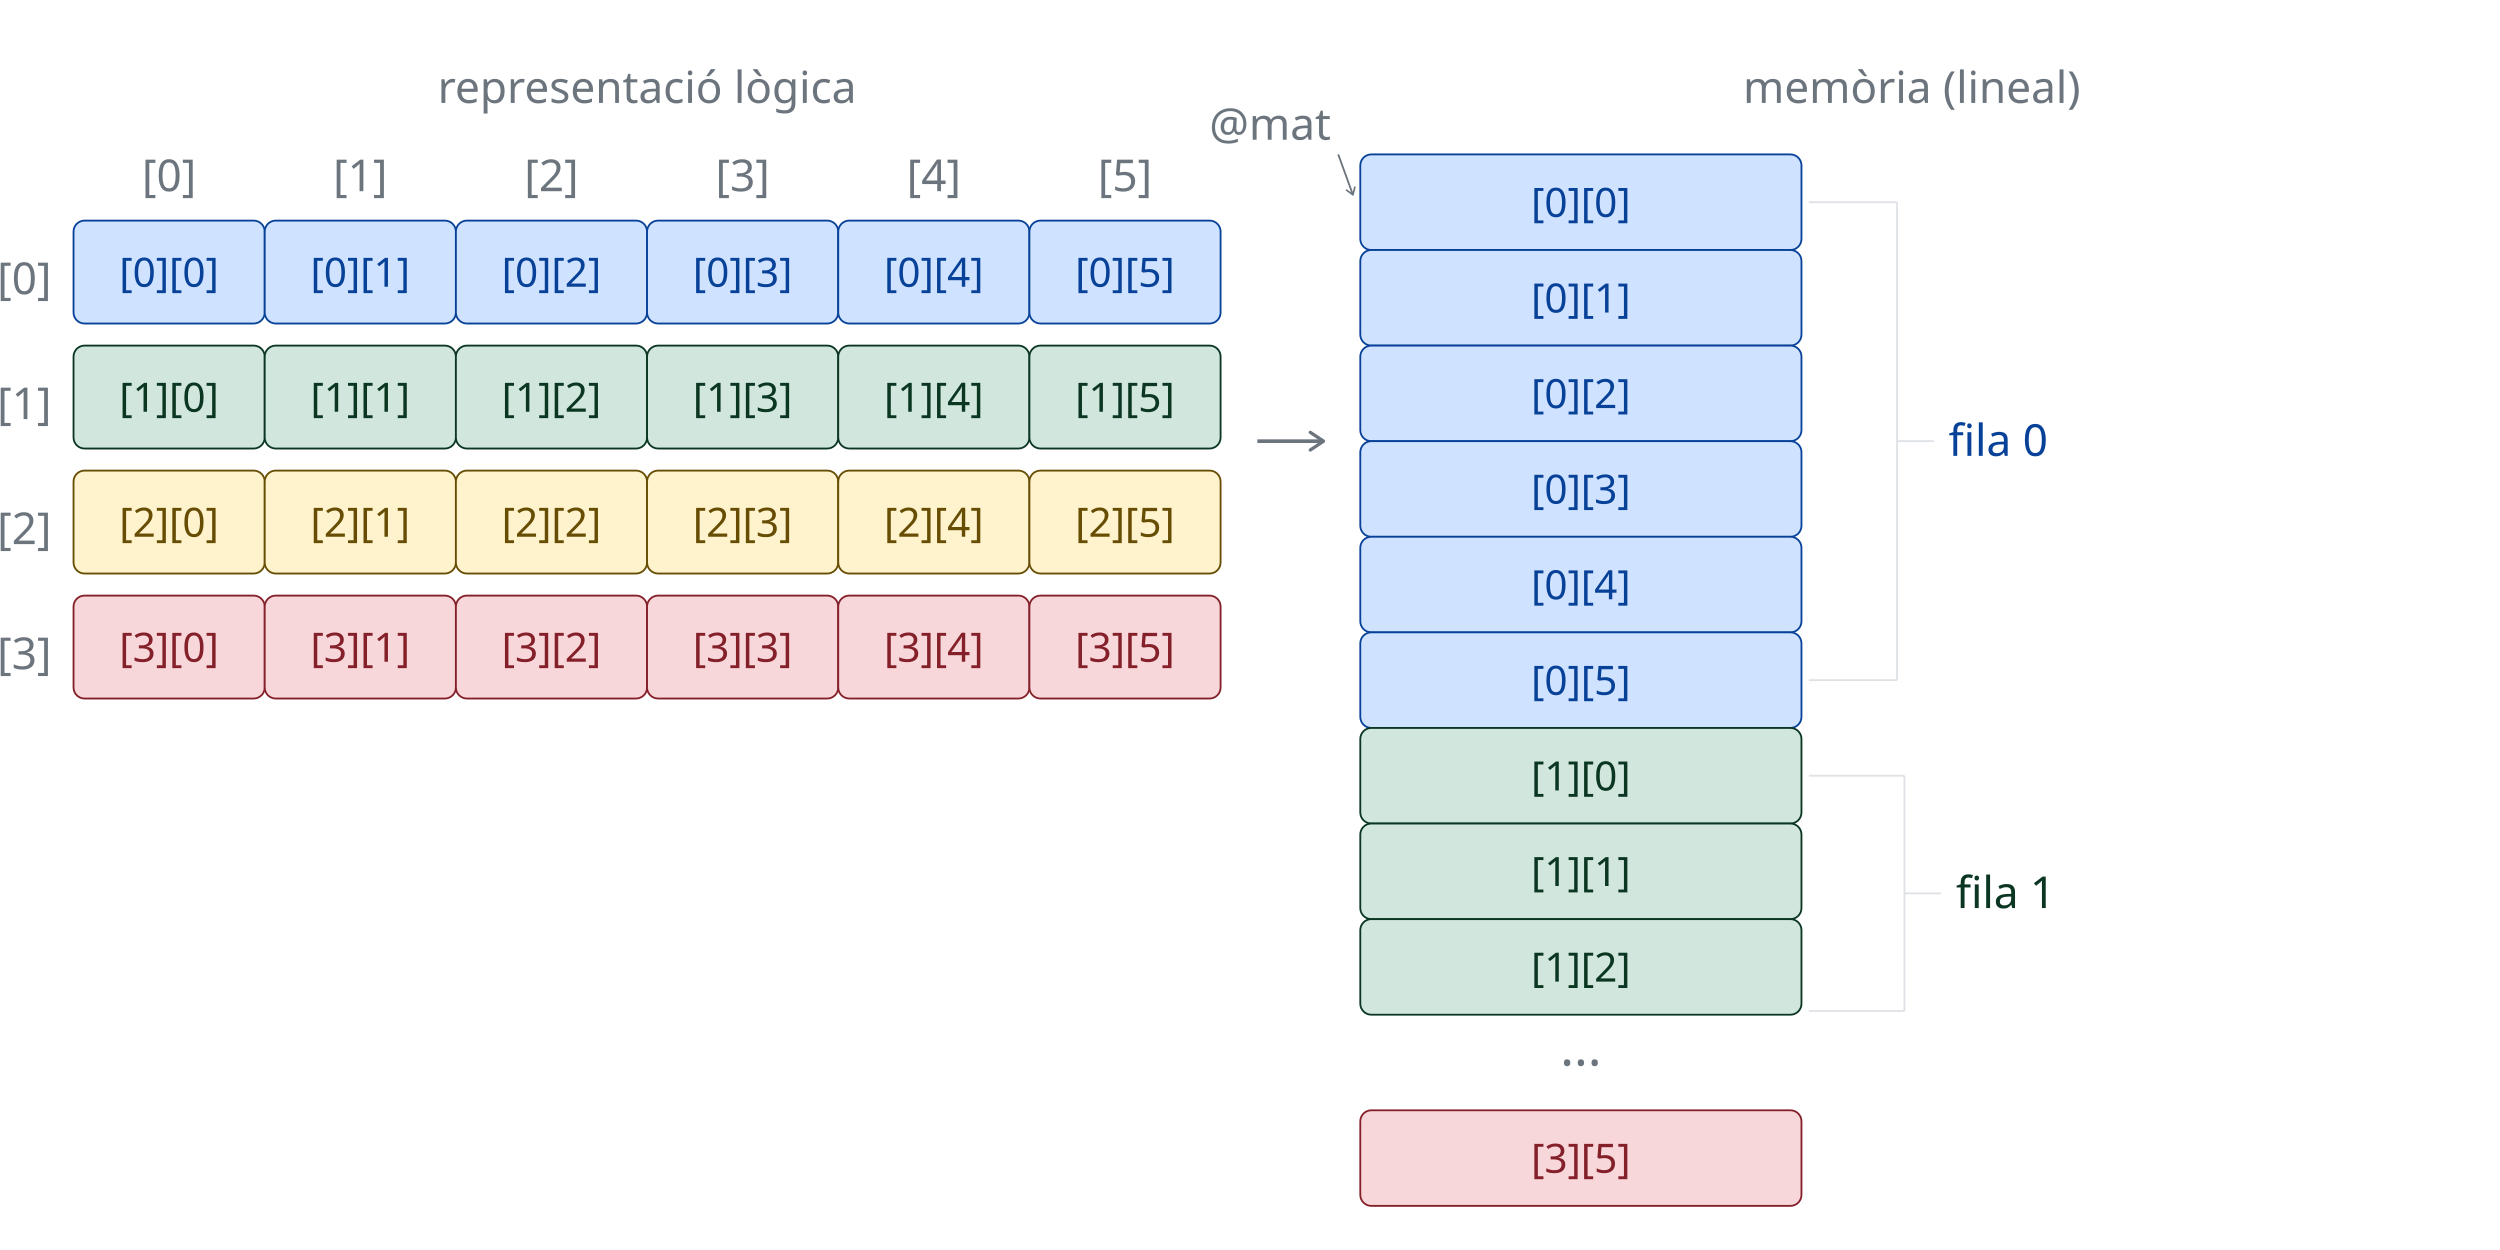
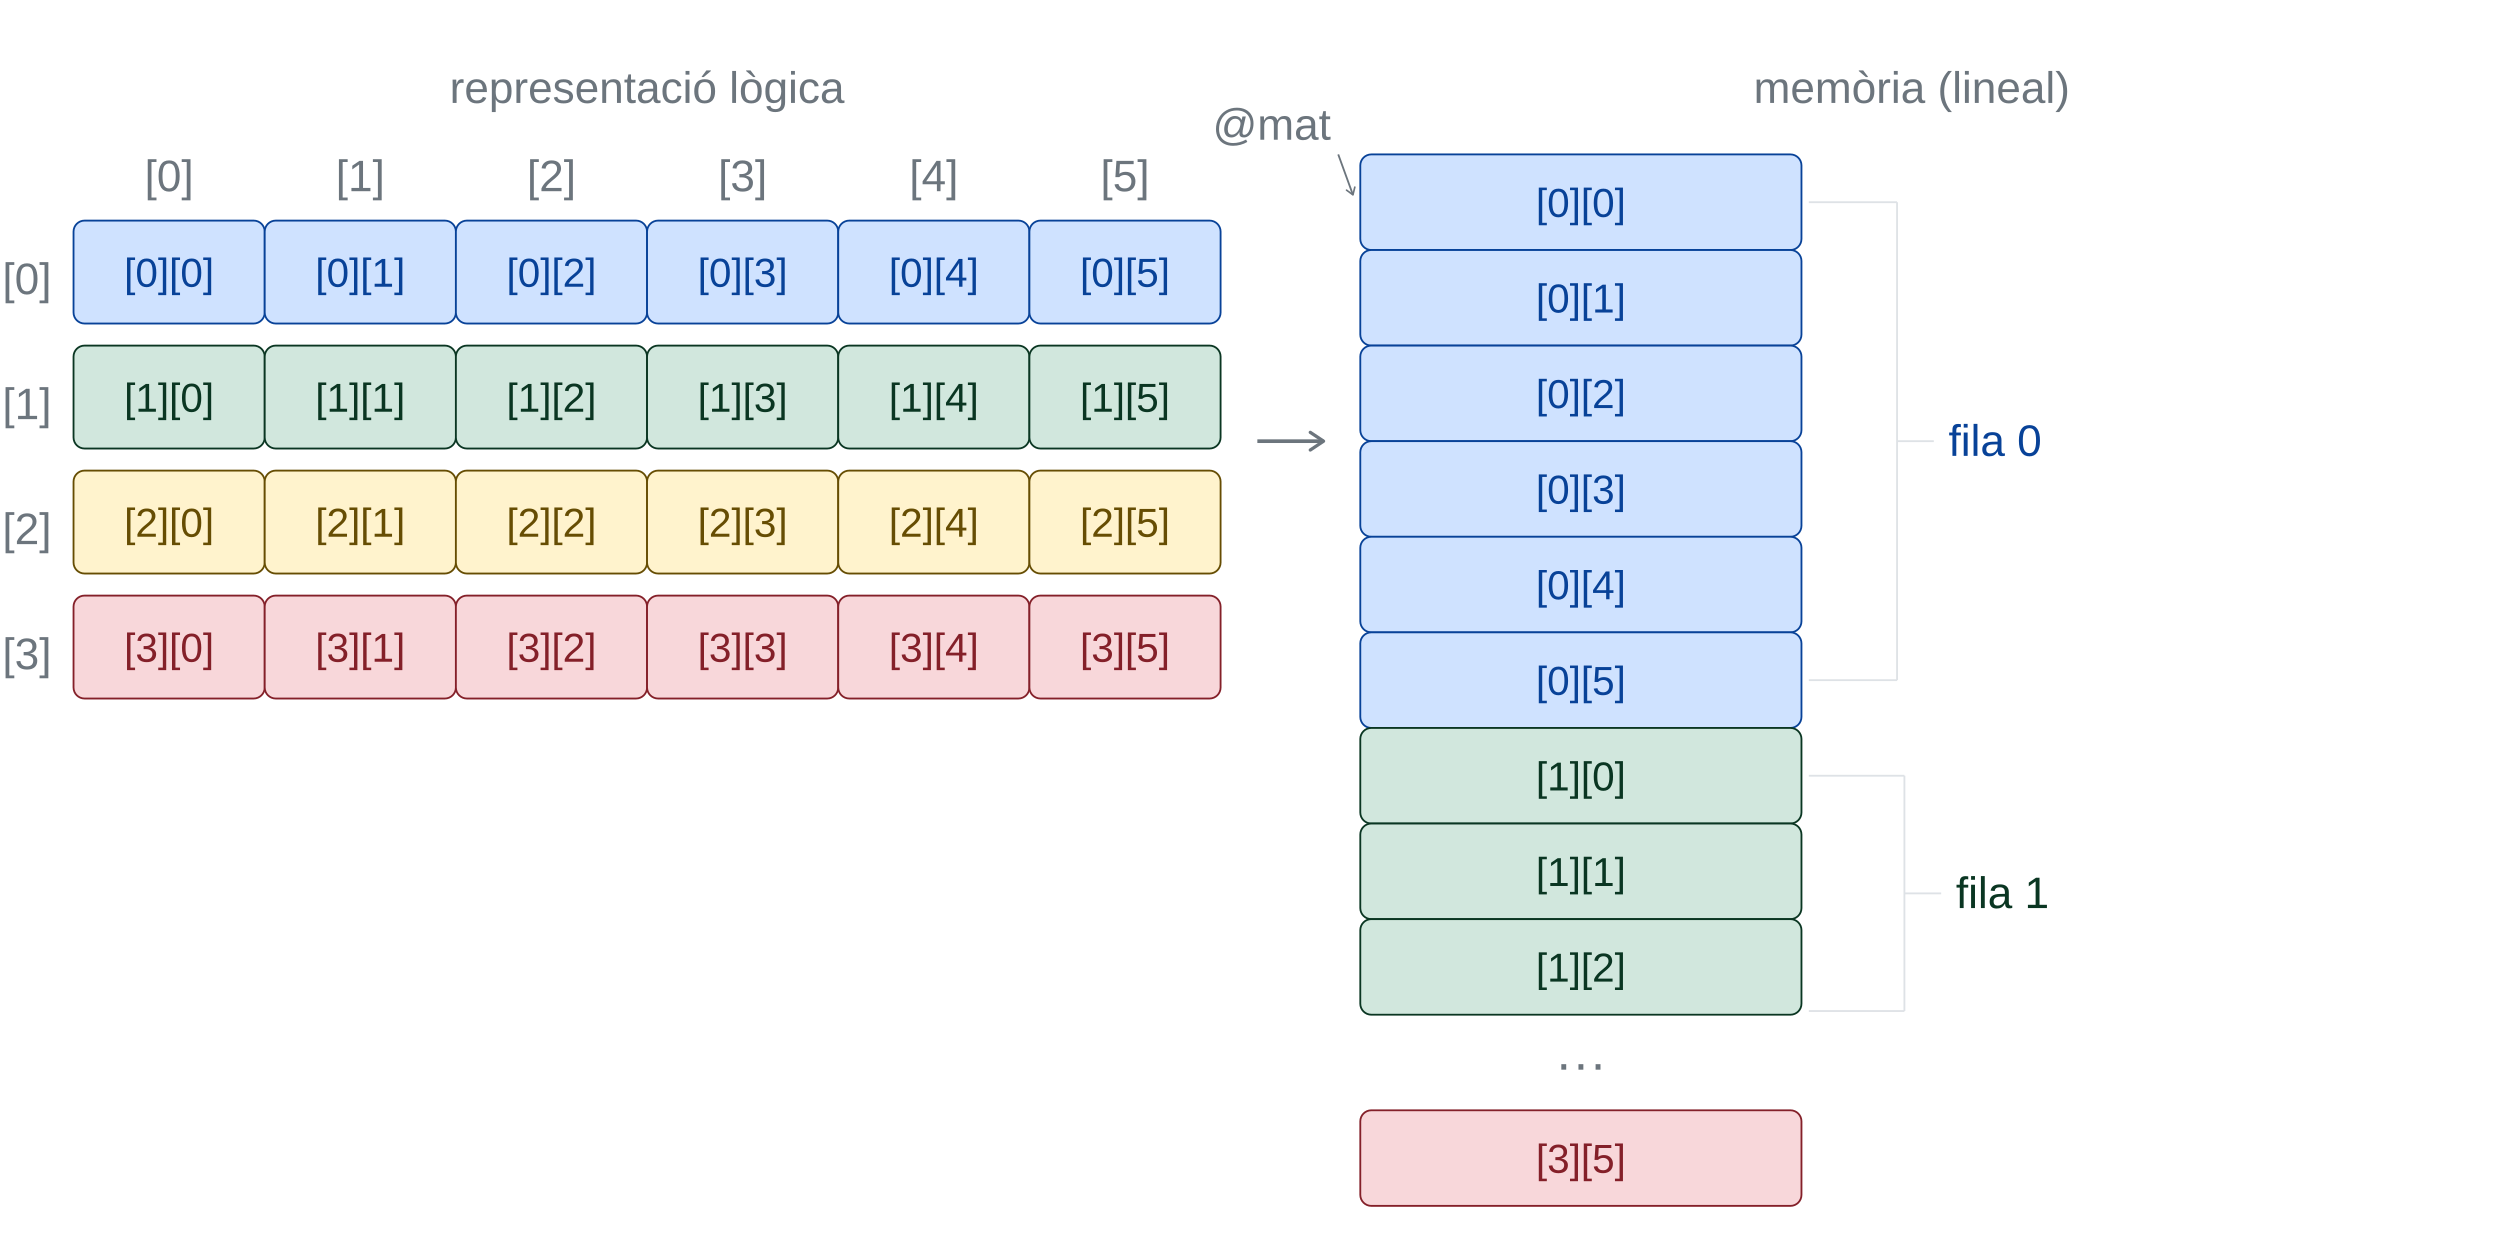
<svg xmlns="http://www.w3.org/2000/svg" width="680" height="340" viewBox="0 0 680 340" role="img">
  <defs>
    <marker id="arrow" viewBox="0 0 10 10" refX="8" refY="5" markerWidth="6" markerHeight="6" orient="auto-start-reverse">
      <path d="M2 1L8 5L2 9" fill="none" stroke="#6c757d" stroke-width="1.5" stroke-linecap="round" stroke-linejoin="round" />
    </marker>
  </defs>
-   <text x="176" y="28" font-family="'Source Sans Pro', sans-serif" font-size="12" fill="#6c757d" text-anchor="middle">representació lògica</text>
-   <text x="520" y="28" font-family="'Source Sans Pro', sans-serif" font-size="12" fill="#6c757d" text-anchor="middle">memòria (lineal)</text>
-   <text x="46" y="52" font-family="'Source Sans Pro', sans-serif" font-size="12" fill="#6c757d" text-anchor="middle">[0]</text>
-   <text x="98" y="52" font-family="'Source Sans Pro', sans-serif" font-size="12" fill="#6c757d" text-anchor="middle">[1]</text>
-   <text x="150" y="52" font-family="'Source Sans Pro', sans-serif" font-size="12" fill="#6c757d" text-anchor="middle">[2]</text>
-   <text x="202" y="52" font-family="'Source Sans Pro', sans-serif" font-size="12" fill="#6c757d" text-anchor="middle">[3]</text>
-   <text x="254" y="52" font-family="'Source Sans Pro', sans-serif" font-size="12" fill="#6c757d" text-anchor="middle">[4]</text>
-   <text x="306" y="52" font-family="'Source Sans Pro', sans-serif" font-size="12" fill="#6c757d" text-anchor="middle">[5]</text>
-   <text x="14" y="80" font-family="'Source Sans Pro', sans-serif" font-size="12" fill="#6c757d" text-anchor="end">[0]</text>
-   <text x="14" y="114" font-family="'Source Sans Pro', sans-serif" font-size="12" fill="#6c757d" text-anchor="end">[1]</text>
-   <text x="14" y="148" font-family="'Source Sans Pro', sans-serif" font-size="12" fill="#6c757d" text-anchor="end">[2]</text>
-   <text x="14" y="182" font-family="'Source Sans Pro', sans-serif" font-size="12" fill="#6c757d" text-anchor="end">[3]</text>
+   <text x="176" y="28" font-family="'Liberation Sans', Arial, Helvetica, sans-serif" font-size="12" fill="#6c757d" text-anchor="middle">representació lògica</text>
+   <text x="520" y="28" font-family="'Liberation Sans', Arial, Helvetica, sans-serif" font-size="12" fill="#6c757d" text-anchor="middle">memòria (lineal)</text>
+   <text x="46" y="52" font-family="'Liberation Sans', Arial, Helvetica, sans-serif" font-size="12" fill="#6c757d" text-anchor="middle">[0]</text>
+   <text x="98" y="52" font-family="'Liberation Sans', Arial, Helvetica, sans-serif" font-size="12" fill="#6c757d" text-anchor="middle">[1]</text>
+   <text x="150" y="52" font-family="'Liberation Sans', Arial, Helvetica, sans-serif" font-size="12" fill="#6c757d" text-anchor="middle">[2]</text>
+   <text x="202" y="52" font-family="'Liberation Sans', Arial, Helvetica, sans-serif" font-size="12" fill="#6c757d" text-anchor="middle">[3]</text>
+   <text x="254" y="52" font-family="'Liberation Sans', Arial, Helvetica, sans-serif" font-size="12" fill="#6c757d" text-anchor="middle">[4]</text>
+   <text x="306" y="52" font-family="'Liberation Sans', Arial, Helvetica, sans-serif" font-size="12" fill="#6c757d" text-anchor="middle">[5]</text>
+   <text x="14" y="80" font-family="'Liberation Sans', Arial, Helvetica, sans-serif" font-size="12" fill="#6c757d" text-anchor="end">[0]</text>
+   <text x="14" y="114" font-family="'Liberation Sans', Arial, Helvetica, sans-serif" font-size="12" fill="#6c757d" text-anchor="end">[1]</text>
+   <text x="14" y="148" font-family="'Liberation Sans', Arial, Helvetica, sans-serif" font-size="12" fill="#6c757d" text-anchor="end">[2]</text>
+   <text x="14" y="182" font-family="'Liberation Sans', Arial, Helvetica, sans-serif" font-size="12" fill="#6c757d" text-anchor="end">[3]</text>
  <rect x="20" y="60" width="52" height="28" rx="3" fill="#cfe2ff" stroke="#084298" stroke-width="0.5" />
  <rect x="72" y="60" width="52" height="28" rx="3" fill="#cfe2ff" stroke="#084298" stroke-width="0.5" />
  <rect x="124" y="60" width="52" height="28" rx="3" fill="#cfe2ff" stroke="#084298" stroke-width="0.5" />
  <rect x="176" y="60" width="52" height="28" rx="3" fill="#cfe2ff" stroke="#084298" stroke-width="0.5" />
  <rect x="228" y="60" width="52" height="28" rx="3" fill="#cfe2ff" stroke="#084298" stroke-width="0.5" />
  <rect x="280" y="60" width="52" height="28" rx="3" fill="#cfe2ff" stroke="#084298" stroke-width="0.5" />
-   <text x="46" y="78" font-family="'Source Sans Pro', sans-serif" font-size="11" fill="#084298" text-anchor="middle">[0][0]</text>
-   <text x="98" y="78" font-family="'Source Sans Pro', sans-serif" font-size="11" fill="#084298" text-anchor="middle">[0][1]</text>
-   <text x="150" y="78" font-family="'Source Sans Pro', sans-serif" font-size="11" fill="#084298" text-anchor="middle">[0][2]</text>
-   <text x="202" y="78" font-family="'Source Sans Pro', sans-serif" font-size="11" fill="#084298" text-anchor="middle">[0][3]</text>
-   <text x="254" y="78" font-family="'Source Sans Pro', sans-serif" font-size="11" fill="#084298" text-anchor="middle">[0][4]</text>
-   <text x="306" y="78" font-family="'Source Sans Pro', sans-serif" font-size="11" fill="#084298" text-anchor="middle">[0][5]</text>
+   <text x="46" y="78" font-family="'Liberation Sans', Arial, Helvetica, sans-serif" font-size="11" fill="#084298" text-anchor="middle">[0][0]</text>
+   <text x="98" y="78" font-family="'Liberation Sans', Arial, Helvetica, sans-serif" font-size="11" fill="#084298" text-anchor="middle">[0][1]</text>
+   <text x="150" y="78" font-family="'Liberation Sans', Arial, Helvetica, sans-serif" font-size="11" fill="#084298" text-anchor="middle">[0][2]</text>
+   <text x="202" y="78" font-family="'Liberation Sans', Arial, Helvetica, sans-serif" font-size="11" fill="#084298" text-anchor="middle">[0][3]</text>
+   <text x="254" y="78" font-family="'Liberation Sans', Arial, Helvetica, sans-serif" font-size="11" fill="#084298" text-anchor="middle">[0][4]</text>
+   <text x="306" y="78" font-family="'Liberation Sans', Arial, Helvetica, sans-serif" font-size="11" fill="#084298" text-anchor="middle">[0][5]</text>
  <rect x="20" y="94" width="52" height="28" rx="3" fill="#d1e7dd" stroke="#0a3622" stroke-width="0.5" />
  <rect x="72" y="94" width="52" height="28" rx="3" fill="#d1e7dd" stroke="#0a3622" stroke-width="0.5" />
  <rect x="124" y="94" width="52" height="28" rx="3" fill="#d1e7dd" stroke="#0a3622" stroke-width="0.5" />
  <rect x="176" y="94" width="52" height="28" rx="3" fill="#d1e7dd" stroke="#0a3622" stroke-width="0.5" />
  <rect x="228" y="94" width="52" height="28" rx="3" fill="#d1e7dd" stroke="#0a3622" stroke-width="0.5" />
  <rect x="280" y="94" width="52" height="28" rx="3" fill="#d1e7dd" stroke="#0a3622" stroke-width="0.5" />
-   <text x="46" y="112" font-family="'Source Sans Pro', sans-serif" font-size="11" fill="#0a3622" text-anchor="middle">[1][0]</text>
-   <text x="98" y="112" font-family="'Source Sans Pro', sans-serif" font-size="11" fill="#0a3622" text-anchor="middle">[1][1]</text>
-   <text x="150" y="112" font-family="'Source Sans Pro', sans-serif" font-size="11" fill="#0a3622" text-anchor="middle">[1][2]</text>
-   <text x="202" y="112" font-family="'Source Sans Pro', sans-serif" font-size="11" fill="#0a3622" text-anchor="middle">[1][3]</text>
-   <text x="254" y="112" font-family="'Source Sans Pro', sans-serif" font-size="11" fill="#0a3622" text-anchor="middle">[1][4]</text>
-   <text x="306" y="112" font-family="'Source Sans Pro', sans-serif" font-size="11" fill="#0a3622" text-anchor="middle">[1][5]</text>
+   <text x="46" y="112" font-family="'Liberation Sans', Arial, Helvetica, sans-serif" font-size="11" fill="#0a3622" text-anchor="middle">[1][0]</text>
+   <text x="98" y="112" font-family="'Liberation Sans', Arial, Helvetica, sans-serif" font-size="11" fill="#0a3622" text-anchor="middle">[1][1]</text>
+   <text x="150" y="112" font-family="'Liberation Sans', Arial, Helvetica, sans-serif" font-size="11" fill="#0a3622" text-anchor="middle">[1][2]</text>
+   <text x="202" y="112" font-family="'Liberation Sans', Arial, Helvetica, sans-serif" font-size="11" fill="#0a3622" text-anchor="middle">[1][3]</text>
+   <text x="254" y="112" font-family="'Liberation Sans', Arial, Helvetica, sans-serif" font-size="11" fill="#0a3622" text-anchor="middle">[1][4]</text>
+   <text x="306" y="112" font-family="'Liberation Sans', Arial, Helvetica, sans-serif" font-size="11" fill="#0a3622" text-anchor="middle">[1][5]</text>
  <rect x="20" y="128" width="52" height="28" rx="3" fill="#fff3cd" stroke="#664d03" stroke-width="0.5" />
  <rect x="72" y="128" width="52" height="28" rx="3" fill="#fff3cd" stroke="#664d03" stroke-width="0.5" />
  <rect x="124" y="128" width="52" height="28" rx="3" fill="#fff3cd" stroke="#664d03" stroke-width="0.5" />
  <rect x="176" y="128" width="52" height="28" rx="3" fill="#fff3cd" stroke="#664d03" stroke-width="0.5" />
  <rect x="228" y="128" width="52" height="28" rx="3" fill="#fff3cd" stroke="#664d03" stroke-width="0.5" />
  <rect x="280" y="128" width="52" height="28" rx="3" fill="#fff3cd" stroke="#664d03" stroke-width="0.5" />
-   <text x="46" y="146" font-family="'Source Sans Pro', sans-serif" font-size="11" fill="#664d03" text-anchor="middle">[2][0]</text>
-   <text x="98" y="146" font-family="'Source Sans Pro', sans-serif" font-size="11" fill="#664d03" text-anchor="middle">[2][1]</text>
-   <text x="150" y="146" font-family="'Source Sans Pro', sans-serif" font-size="11" fill="#664d03" text-anchor="middle">[2][2]</text>
-   <text x="202" y="146" font-family="'Source Sans Pro', sans-serif" font-size="11" fill="#664d03" text-anchor="middle">[2][3]</text>
-   <text x="254" y="146" font-family="'Source Sans Pro', sans-serif" font-size="11" fill="#664d03" text-anchor="middle">[2][4]</text>
-   <text x="306" y="146" font-family="'Source Sans Pro', sans-serif" font-size="11" fill="#664d03" text-anchor="middle">[2][5]</text>
+   <text x="46" y="146" font-family="'Liberation Sans', Arial, Helvetica, sans-serif" font-size="11" fill="#664d03" text-anchor="middle">[2][0]</text>
+   <text x="98" y="146" font-family="'Liberation Sans', Arial, Helvetica, sans-serif" font-size="11" fill="#664d03" text-anchor="middle">[2][1]</text>
+   <text x="150" y="146" font-family="'Liberation Sans', Arial, Helvetica, sans-serif" font-size="11" fill="#664d03" text-anchor="middle">[2][2]</text>
+   <text x="202" y="146" font-family="'Liberation Sans', Arial, Helvetica, sans-serif" font-size="11" fill="#664d03" text-anchor="middle">[2][3]</text>
+   <text x="254" y="146" font-family="'Liberation Sans', Arial, Helvetica, sans-serif" font-size="11" fill="#664d03" text-anchor="middle">[2][4]</text>
+   <text x="306" y="146" font-family="'Liberation Sans', Arial, Helvetica, sans-serif" font-size="11" fill="#664d03" text-anchor="middle">[2][5]</text>
  <rect x="20" y="162" width="52" height="28" rx="3" fill="#f8d7da" stroke="#842029" stroke-width="0.5" />
  <rect x="72" y="162" width="52" height="28" rx="3" fill="#f8d7da" stroke="#842029" stroke-width="0.5" />
  <rect x="124" y="162" width="52" height="28" rx="3" fill="#f8d7da" stroke="#842029" stroke-width="0.5" />
  <rect x="176" y="162" width="52" height="28" rx="3" fill="#f8d7da" stroke="#842029" stroke-width="0.5" />
  <rect x="228" y="162" width="52" height="28" rx="3" fill="#f8d7da" stroke="#842029" stroke-width="0.5" />
  <rect x="280" y="162" width="52" height="28" rx="3" fill="#f8d7da" stroke="#842029" stroke-width="0.5" />
-   <text x="46" y="180" font-family="'Source Sans Pro', sans-serif" font-size="11" fill="#842029" text-anchor="middle">[3][0]</text>
-   <text x="98" y="180" font-family="'Source Sans Pro', sans-serif" font-size="11" fill="#842029" text-anchor="middle">[3][1]</text>
-   <text x="150" y="180" font-family="'Source Sans Pro', sans-serif" font-size="11" fill="#842029" text-anchor="middle">[3][2]</text>
-   <text x="202" y="180" font-family="'Source Sans Pro', sans-serif" font-size="11" fill="#842029" text-anchor="middle">[3][3]</text>
-   <text x="254" y="180" font-family="'Source Sans Pro', sans-serif" font-size="11" fill="#842029" text-anchor="middle">[3][4]</text>
-   <text x="306" y="180" font-family="'Source Sans Pro', sans-serif" font-size="11" fill="#842029" text-anchor="middle">[3][5]</text>
+   <text x="46" y="180" font-family="'Liberation Sans', Arial, Helvetica, sans-serif" font-size="11" fill="#842029" text-anchor="middle">[3][0]</text>
+   <text x="98" y="180" font-family="'Liberation Sans', Arial, Helvetica, sans-serif" font-size="11" fill="#842029" text-anchor="middle">[3][1]</text>
+   <text x="150" y="180" font-family="'Liberation Sans', Arial, Helvetica, sans-serif" font-size="11" fill="#842029" text-anchor="middle">[3][2]</text>
+   <text x="202" y="180" font-family="'Liberation Sans', Arial, Helvetica, sans-serif" font-size="11" fill="#842029" text-anchor="middle">[3][3]</text>
+   <text x="254" y="180" font-family="'Liberation Sans', Arial, Helvetica, sans-serif" font-size="11" fill="#842029" text-anchor="middle">[3][4]</text>
+   <text x="306" y="180" font-family="'Liberation Sans', Arial, Helvetica, sans-serif" font-size="11" fill="#842029" text-anchor="middle">[3][5]</text>
  <line x1="342" y1="120" x2="360" y2="120" stroke="#6c757d" stroke-width="1" marker-end="url(#arrow)" />
  <rect x="370" y="42" width="120" height="26" rx="3" fill="#cfe2ff" stroke="#084298" stroke-width="0.5" />
-   <text x="430" y="59" font-family="'Source Sans Pro', sans-serif" font-size="11" fill="#084298" text-anchor="middle">[0][0]</text>
+   <text x="430" y="59" font-family="'Liberation Sans', Arial, Helvetica, sans-serif" font-size="11" fill="#084298" text-anchor="middle">[0][0]</text>
  <rect x="370" y="68" width="120" height="26" rx="3" fill="#cfe2ff" stroke="#084298" stroke-width="0.5" />
-   <text x="430" y="85" font-family="'Source Sans Pro', sans-serif" font-size="11" fill="#084298" text-anchor="middle">[0][1]</text>
+   <text x="430" y="85" font-family="'Liberation Sans', Arial, Helvetica, sans-serif" font-size="11" fill="#084298" text-anchor="middle">[0][1]</text>
  <rect x="370" y="94" width="120" height="26" rx="3" fill="#cfe2ff" stroke="#084298" stroke-width="0.5" />
-   <text x="430" y="111" font-family="'Source Sans Pro', sans-serif" font-size="11" fill="#084298" text-anchor="middle">[0][2]</text>
+   <text x="430" y="111" font-family="'Liberation Sans', Arial, Helvetica, sans-serif" font-size="11" fill="#084298" text-anchor="middle">[0][2]</text>
  <rect x="370" y="120" width="120" height="26" rx="3" fill="#cfe2ff" stroke="#084298" stroke-width="0.5" />
-   <text x="430" y="137" font-family="'Source Sans Pro', sans-serif" font-size="11" fill="#084298" text-anchor="middle">[0][3]</text>
+   <text x="430" y="137" font-family="'Liberation Sans', Arial, Helvetica, sans-serif" font-size="11" fill="#084298" text-anchor="middle">[0][3]</text>
  <rect x="370" y="146" width="120" height="26" rx="3" fill="#cfe2ff" stroke="#084298" stroke-width="0.5" />
-   <text x="430" y="163" font-family="'Source Sans Pro', sans-serif" font-size="11" fill="#084298" text-anchor="middle">[0][4]</text>
+   <text x="430" y="163" font-family="'Liberation Sans', Arial, Helvetica, sans-serif" font-size="11" fill="#084298" text-anchor="middle">[0][4]</text>
  <rect x="370" y="172" width="120" height="26" rx="3" fill="#cfe2ff" stroke="#084298" stroke-width="0.5" />
-   <text x="430" y="189" font-family="'Source Sans Pro', sans-serif" font-size="11" fill="#084298" text-anchor="middle">[0][5]</text>
+   <text x="430" y="189" font-family="'Liberation Sans', Arial, Helvetica, sans-serif" font-size="11" fill="#084298" text-anchor="middle">[0][5]</text>
  <rect x="370" y="198" width="120" height="26" rx="3" fill="#d1e7dd" stroke="#0a3622" stroke-width="0.5" />
-   <text x="430" y="215" font-family="'Source Sans Pro', sans-serif" font-size="11" fill="#0a3622" text-anchor="middle">[1][0]</text>
+   <text x="430" y="215" font-family="'Liberation Sans', Arial, Helvetica, sans-serif" font-size="11" fill="#0a3622" text-anchor="middle">[1][0]</text>
  <rect x="370" y="224" width="120" height="26" rx="3" fill="#d1e7dd" stroke="#0a3622" stroke-width="0.5" />
-   <text x="430" y="241" font-family="'Source Sans Pro', sans-serif" font-size="11" fill="#0a3622" text-anchor="middle">[1][1]</text>
+   <text x="430" y="241" font-family="'Liberation Sans', Arial, Helvetica, sans-serif" font-size="11" fill="#0a3622" text-anchor="middle">[1][1]</text>
  <rect x="370" y="250" width="120" height="26" rx="3" fill="#d1e7dd" stroke="#0a3622" stroke-width="0.5" />
-   <text x="430" y="267" font-family="'Source Sans Pro', sans-serif" font-size="11" fill="#0a3622" text-anchor="middle">[1][2]</text>
-   <text x="430" y="294" font-family="'Source Sans Pro', sans-serif" font-size="14" fill="#6c757d" text-anchor="middle">···</text>
+   <text x="430" y="267" font-family="'Liberation Sans', Arial, Helvetica, sans-serif" font-size="11" fill="#0a3622" text-anchor="middle">[1][2]</text>
+   <text x="430" y="294" font-family="'Liberation Sans', Arial, Helvetica, sans-serif" font-size="14" fill="#6c757d" text-anchor="middle">···</text>
  <rect x="370" y="302" width="120" height="26" rx="3" fill="#f8d7da" stroke="#842029" stroke-width="0.5" />
-   <text x="430" y="319" font-family="'Source Sans Pro', sans-serif" font-size="11" fill="#842029" text-anchor="middle">[3][5]</text>
+   <text x="430" y="319" font-family="'Liberation Sans', Arial, Helvetica, sans-serif" font-size="11" fill="#842029" text-anchor="middle">[3][5]</text>
  <line x1="492" y1="55" x2="516" y2="55" stroke="#dee2e6" stroke-width="0.5" />
  <line x1="492" y1="185" x2="516" y2="185" stroke="#dee2e6" stroke-width="0.5" />
  <line x1="516" y1="55" x2="516" y2="185" stroke="#dee2e6" stroke-width="0.5" />
  <line x1="516" y1="120" x2="526" y2="120" stroke="#dee2e6" stroke-width="0.5" />
-   <text x="530" y="124" font-family="'Source Sans Pro', sans-serif" font-size="12" fill="#084298">fila 0</text>
+   <text x="530" y="124" font-family="'Liberation Sans', Arial, Helvetica, sans-serif" font-size="12" fill="#084298">fila 0</text>
  <line x1="492" y1="211" x2="518" y2="211" stroke="#dee2e6" stroke-width="0.5" />
  <line x1="492" y1="275" x2="518" y2="275" stroke="#dee2e6" stroke-width="0.5" />
  <line x1="518" y1="211" x2="518" y2="275" stroke="#dee2e6" stroke-width="0.5" />
  <line x1="518" y1="243" x2="528" y2="243" stroke="#dee2e6" stroke-width="0.5" />
-   <text x="532" y="247" font-family="'Source Sans Pro', sans-serif" font-size="12" fill="#0a3622">fila 1</text>
-   <text x="362" y="38" font-family="'Source Sans Pro', sans-serif" font-size="12" fill="#6c757d" text-anchor="end">@mat</text>
+   <text x="532" y="247" font-family="'Liberation Sans', Arial, Helvetica, sans-serif" font-size="12" fill="#0a3622">fila 1</text>
+   <text x="362" y="38" font-family="'Liberation Sans', Arial, Helvetica, sans-serif" font-size="12" fill="#6c757d" text-anchor="end">@mat</text>
  <line x1="364" y1="42" x2="368" y2="53" stroke="#6c757d" stroke-width="0.5" marker-end="url(#arrow)" />
</svg>
